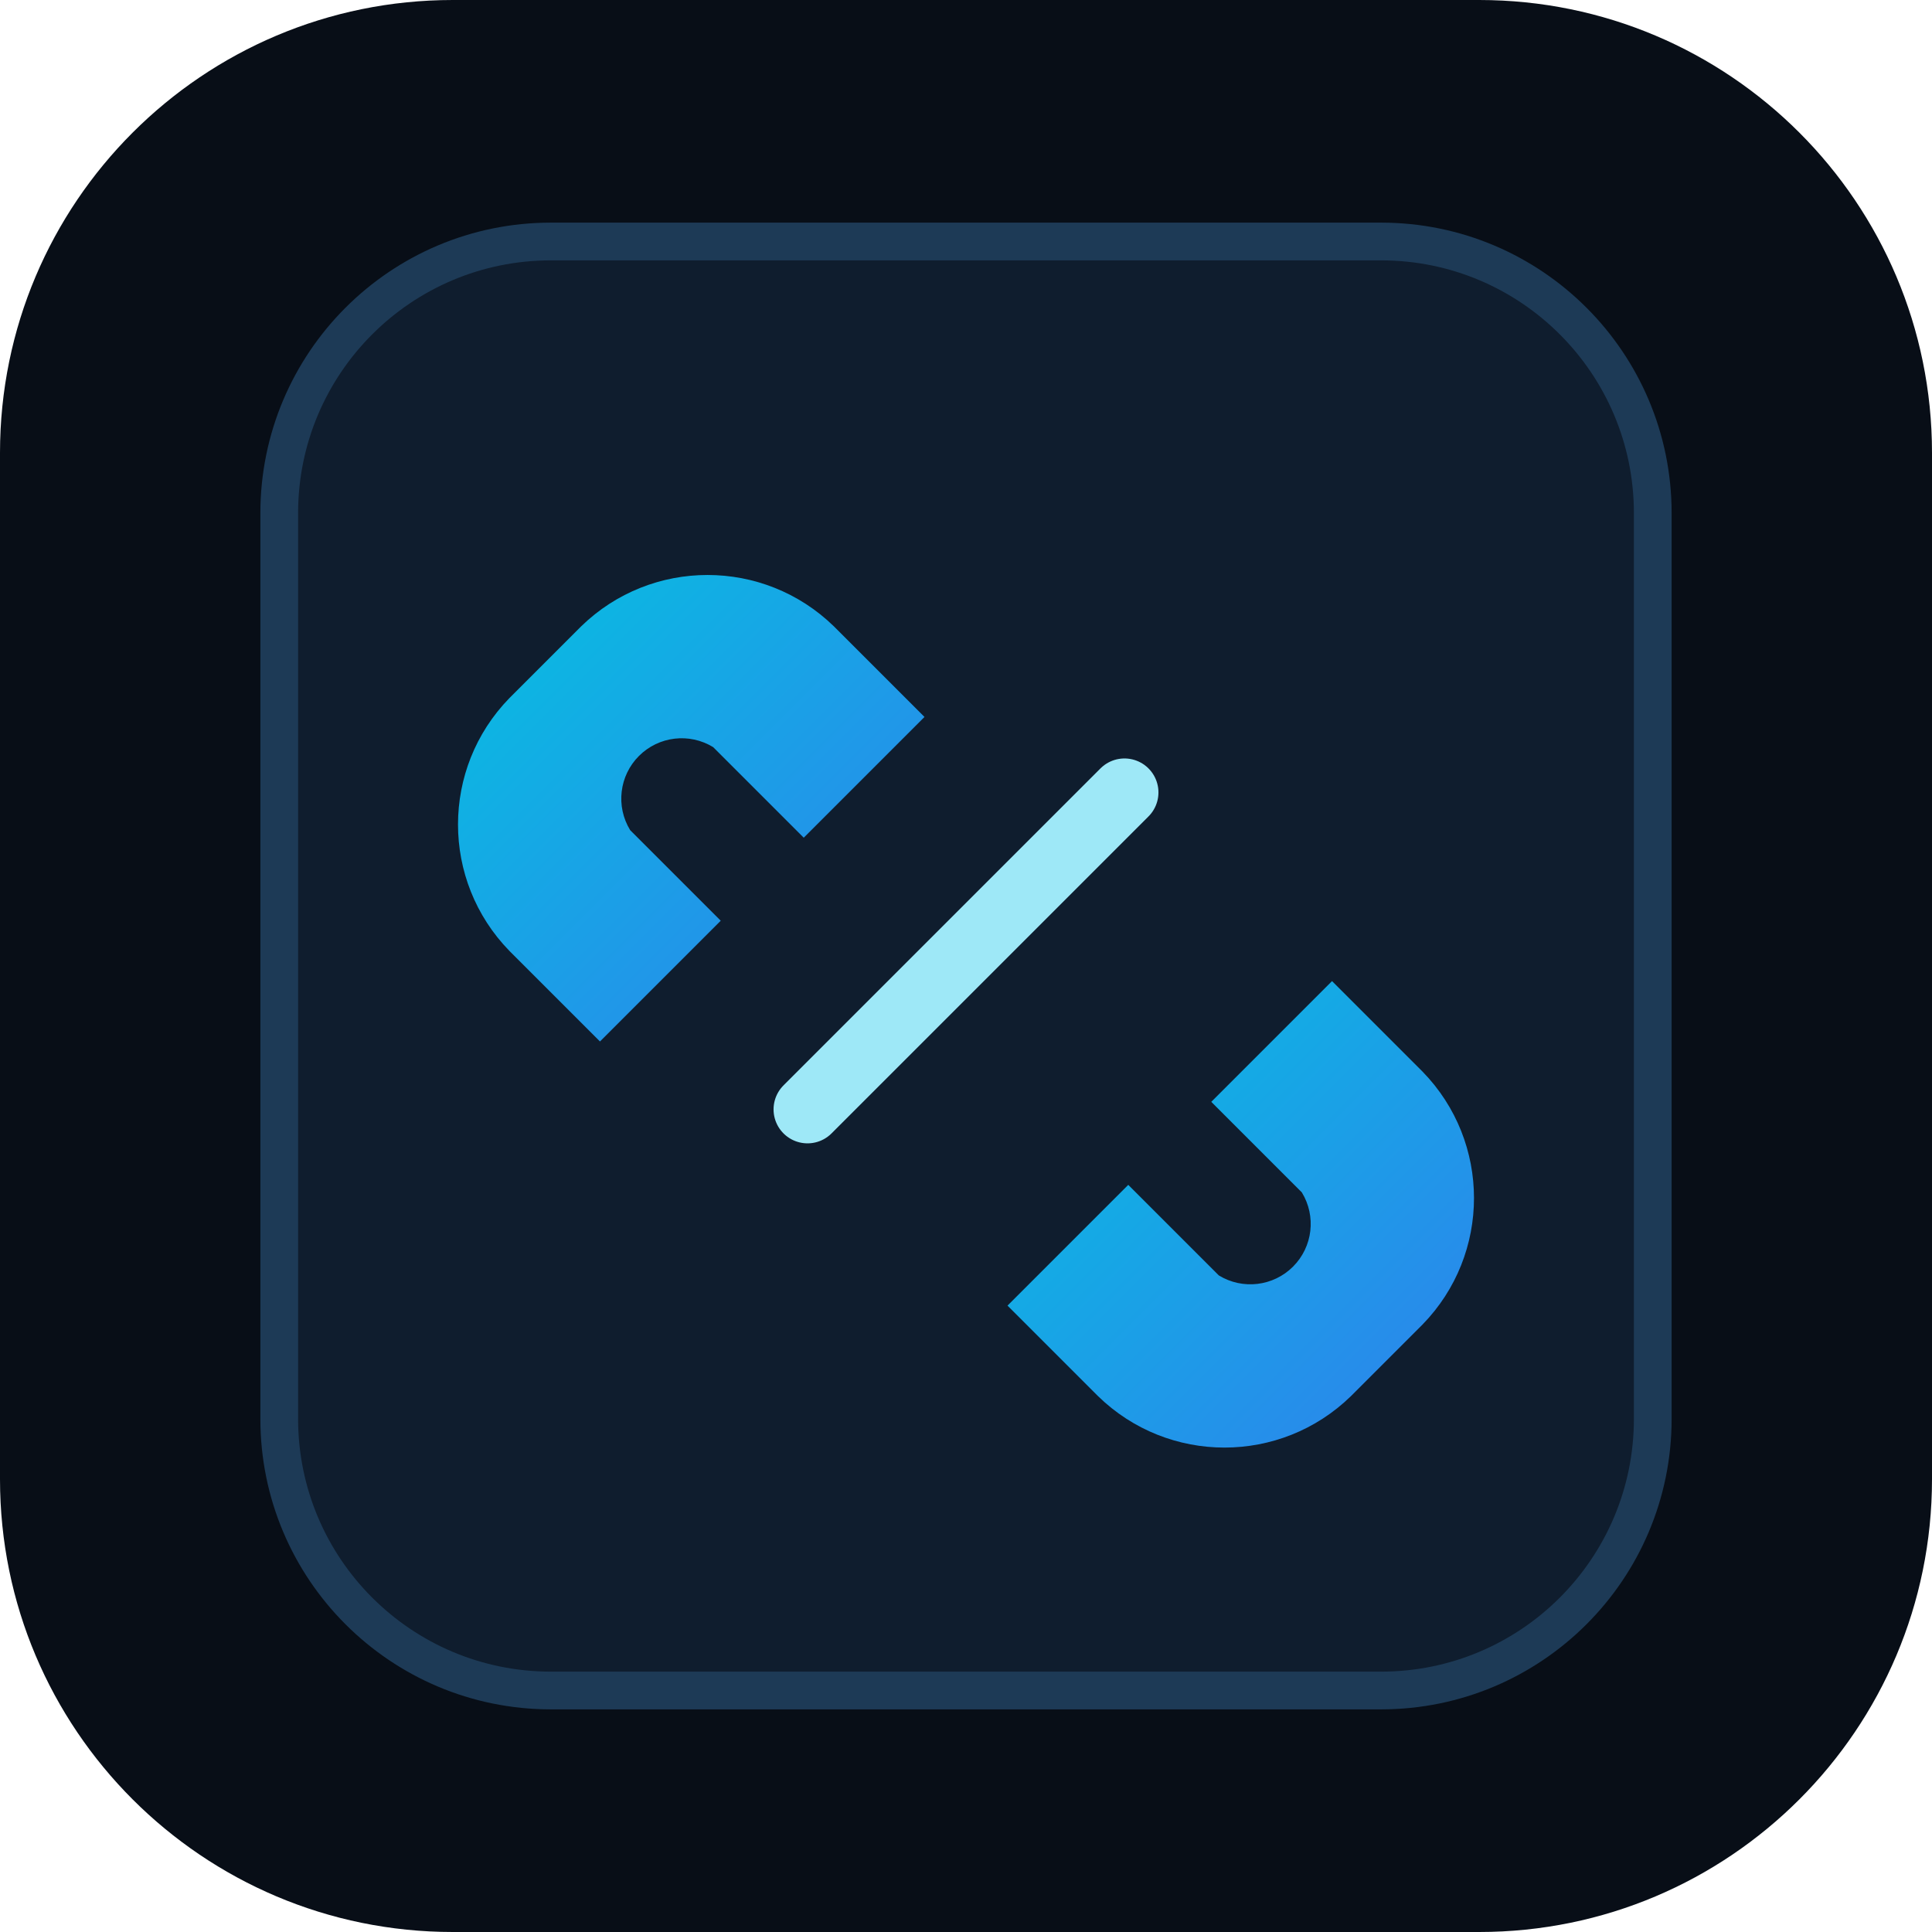
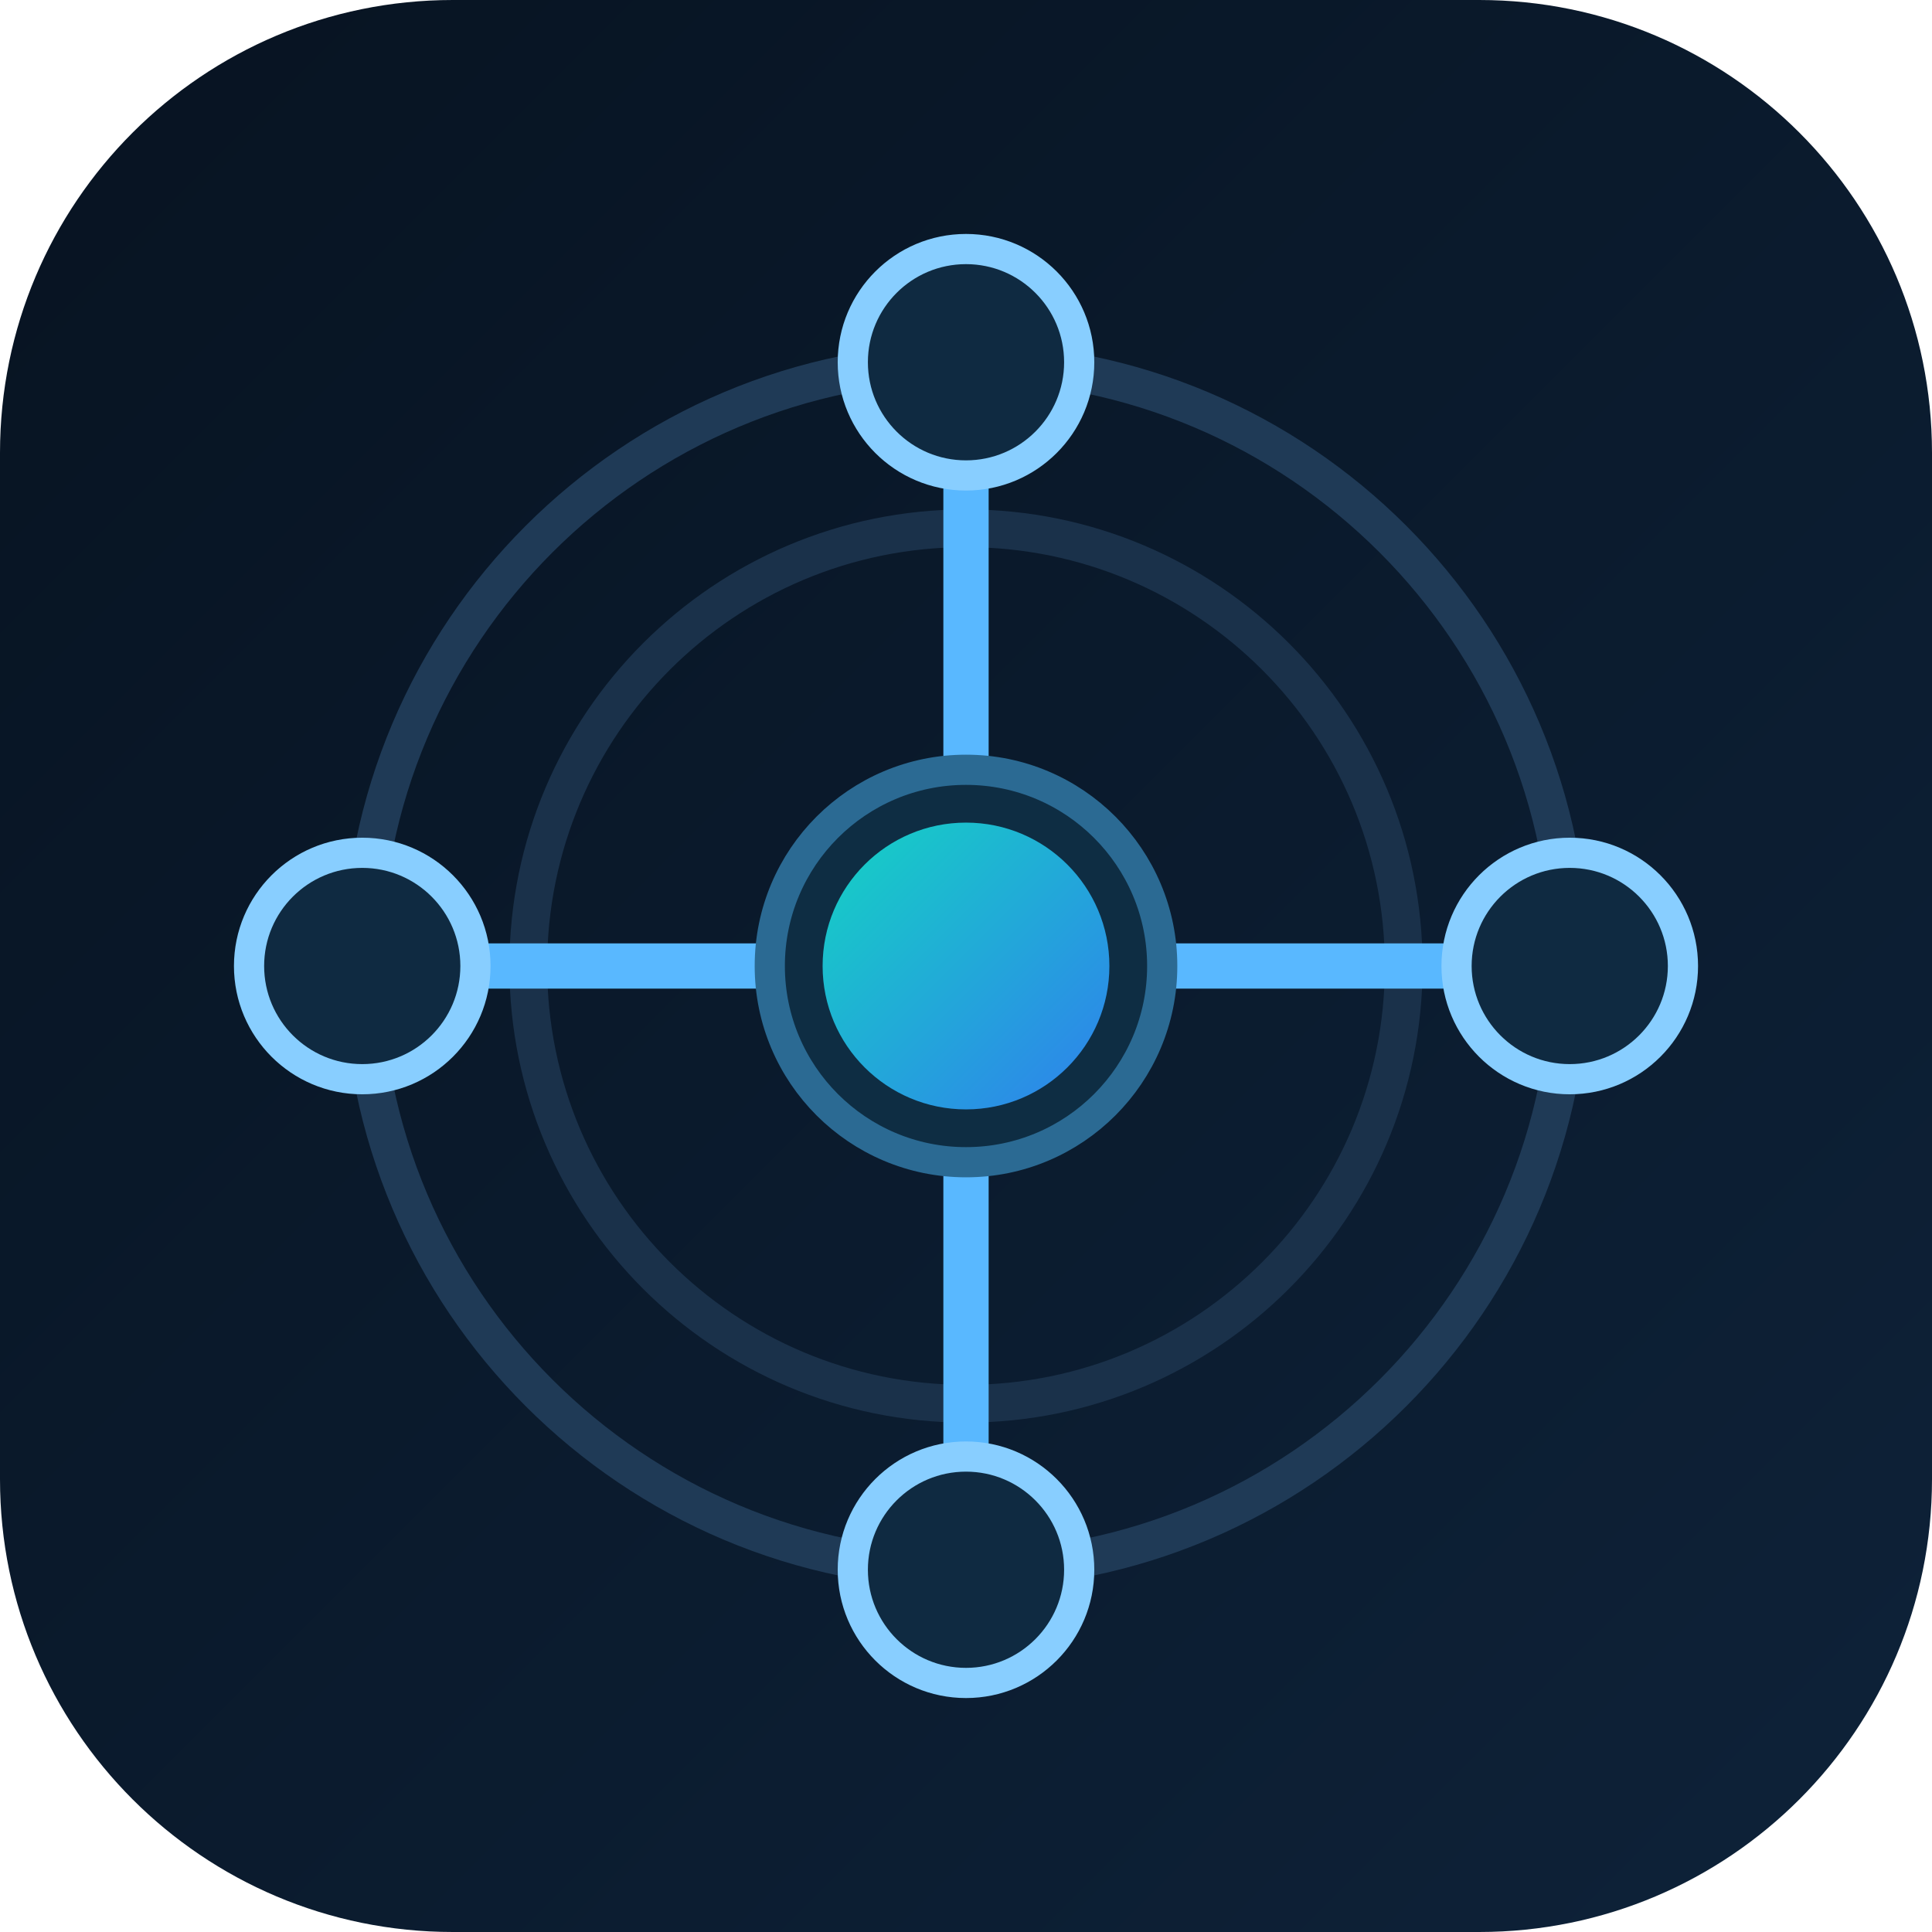
<svg xmlns="http://www.w3.org/2000/svg" viewBox="0 0 512 512" width="512" height="512">
  <defs>
-     <linearGradient id="g" x1="0" y1="0" x2="1" y2="1">
-       <stop offset="0%" stop-color="#06C0E0" />
+     <linearGradient id="bg" x1="0" y1="0" x2="1" y2="1">
+       <stop offset="0%" stop-color="#071321" />
+       <stop offset="100%" stop-color="#0E2239" />
+     </linearGradient>
+     <linearGradient id="hub" x1="0" y1="0" x2="1" y2="1">
+       <stop offset="0%" stop-color="#14D3C3" />
      <stop offset="100%" stop-color="#2F80ED" />
    </linearGradient>
  </defs>
-   <rect width="512" height="512" rx="120" fill="#080E17" />
-   <rect x="74" y="64" width="364" height="384" rx="72" fill="#0F1D2E" stroke="#1D3A56" stroke-width="10" />
-   <path d="M154 166a48 48 0 0 1 67 0l24 24-32 32-24-24a16 16 0 0 0-22 22l24 24-32 32-24-24a48 48 0 0 1 0-67z" fill="url(#g)" />
-   <path d="M358 370a48 48 0 0 1-67 0l-24-24 32-32 24 24a16 16 0 0 0 22-22l-24-24 32-32 24 24a48 48 0 0 1 0 67z" fill="url(#g)" />
-   <path d="M214 294l84-84" stroke="#9EE8F7" stroke-width="18" stroke-linecap="round" />
+   <rect width="512" height="512" rx="120" fill="url(#bg)" />
+   <circle cx="256" cy="256" r="160" fill="none" stroke="#1f3a56" stroke-width="10" />
+   <circle cx="256" cy="256" r="116" fill="none" stroke="#1a314a" stroke-width="10" />
+   <path d="M256 256 L256 96" stroke="#59b8ff" stroke-width="12" stroke-linecap="round" />
+   <path d="M256 256 L416 256" stroke="#59b8ff" stroke-width="12" stroke-linecap="round" />
+   <path d="M256 256 L256 416" stroke="#59b8ff" stroke-width="12" stroke-linecap="round" />
+   <path d="M256 256 L96 256" stroke="#59b8ff" stroke-width="12" stroke-linecap="round" />
+   <circle cx="256" cy="256" r="52" fill="#0e2d43" stroke="#2b6a93" stroke-width="8" />
+   <circle cx="256" cy="256" r="38" fill="url(#hub)" />
+   <circle cx="256" cy="96" r="30" fill="#0f2a41" stroke="#88ceff" stroke-width="8" />
+   <circle cx="416" cy="256" r="30" fill="#0f2a41" stroke="#88ceff" stroke-width="8" />
+   <circle cx="256" cy="416" r="30" fill="#0f2a41" stroke="#88ceff" stroke-width="8" />
+   <circle cx="96" cy="256" r="30" fill="#0f2a41" stroke="#88ceff" stroke-width="8" />
</svg>
